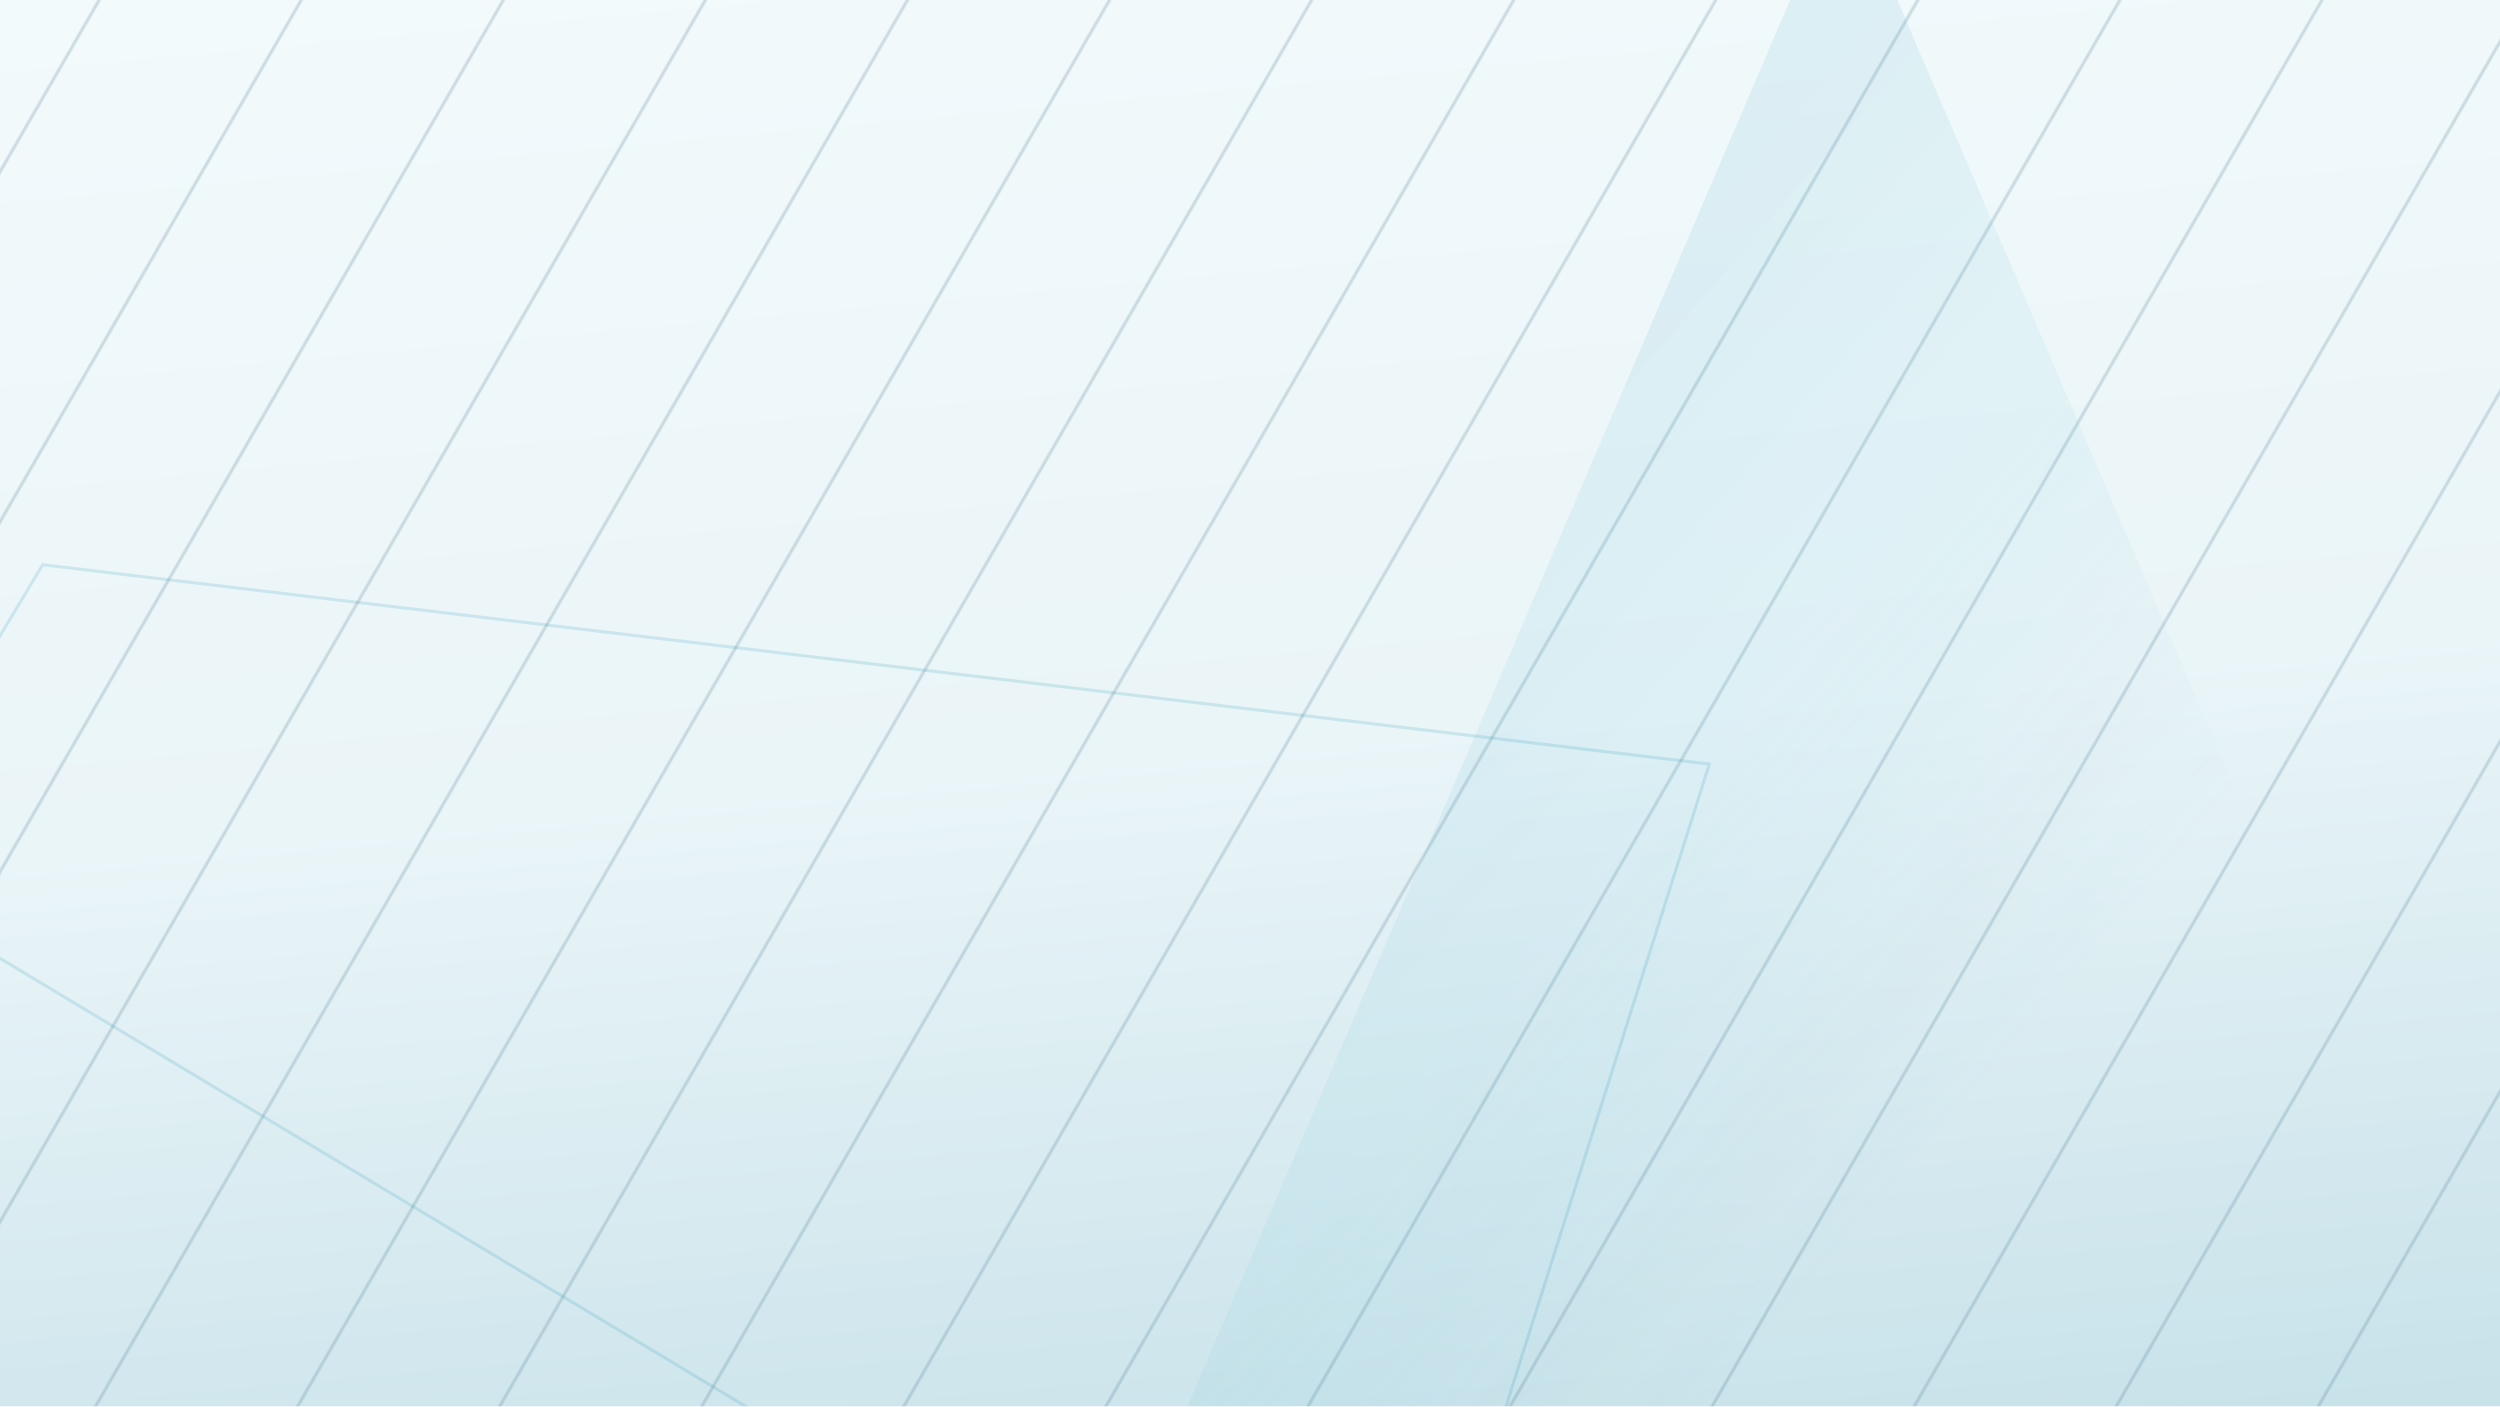
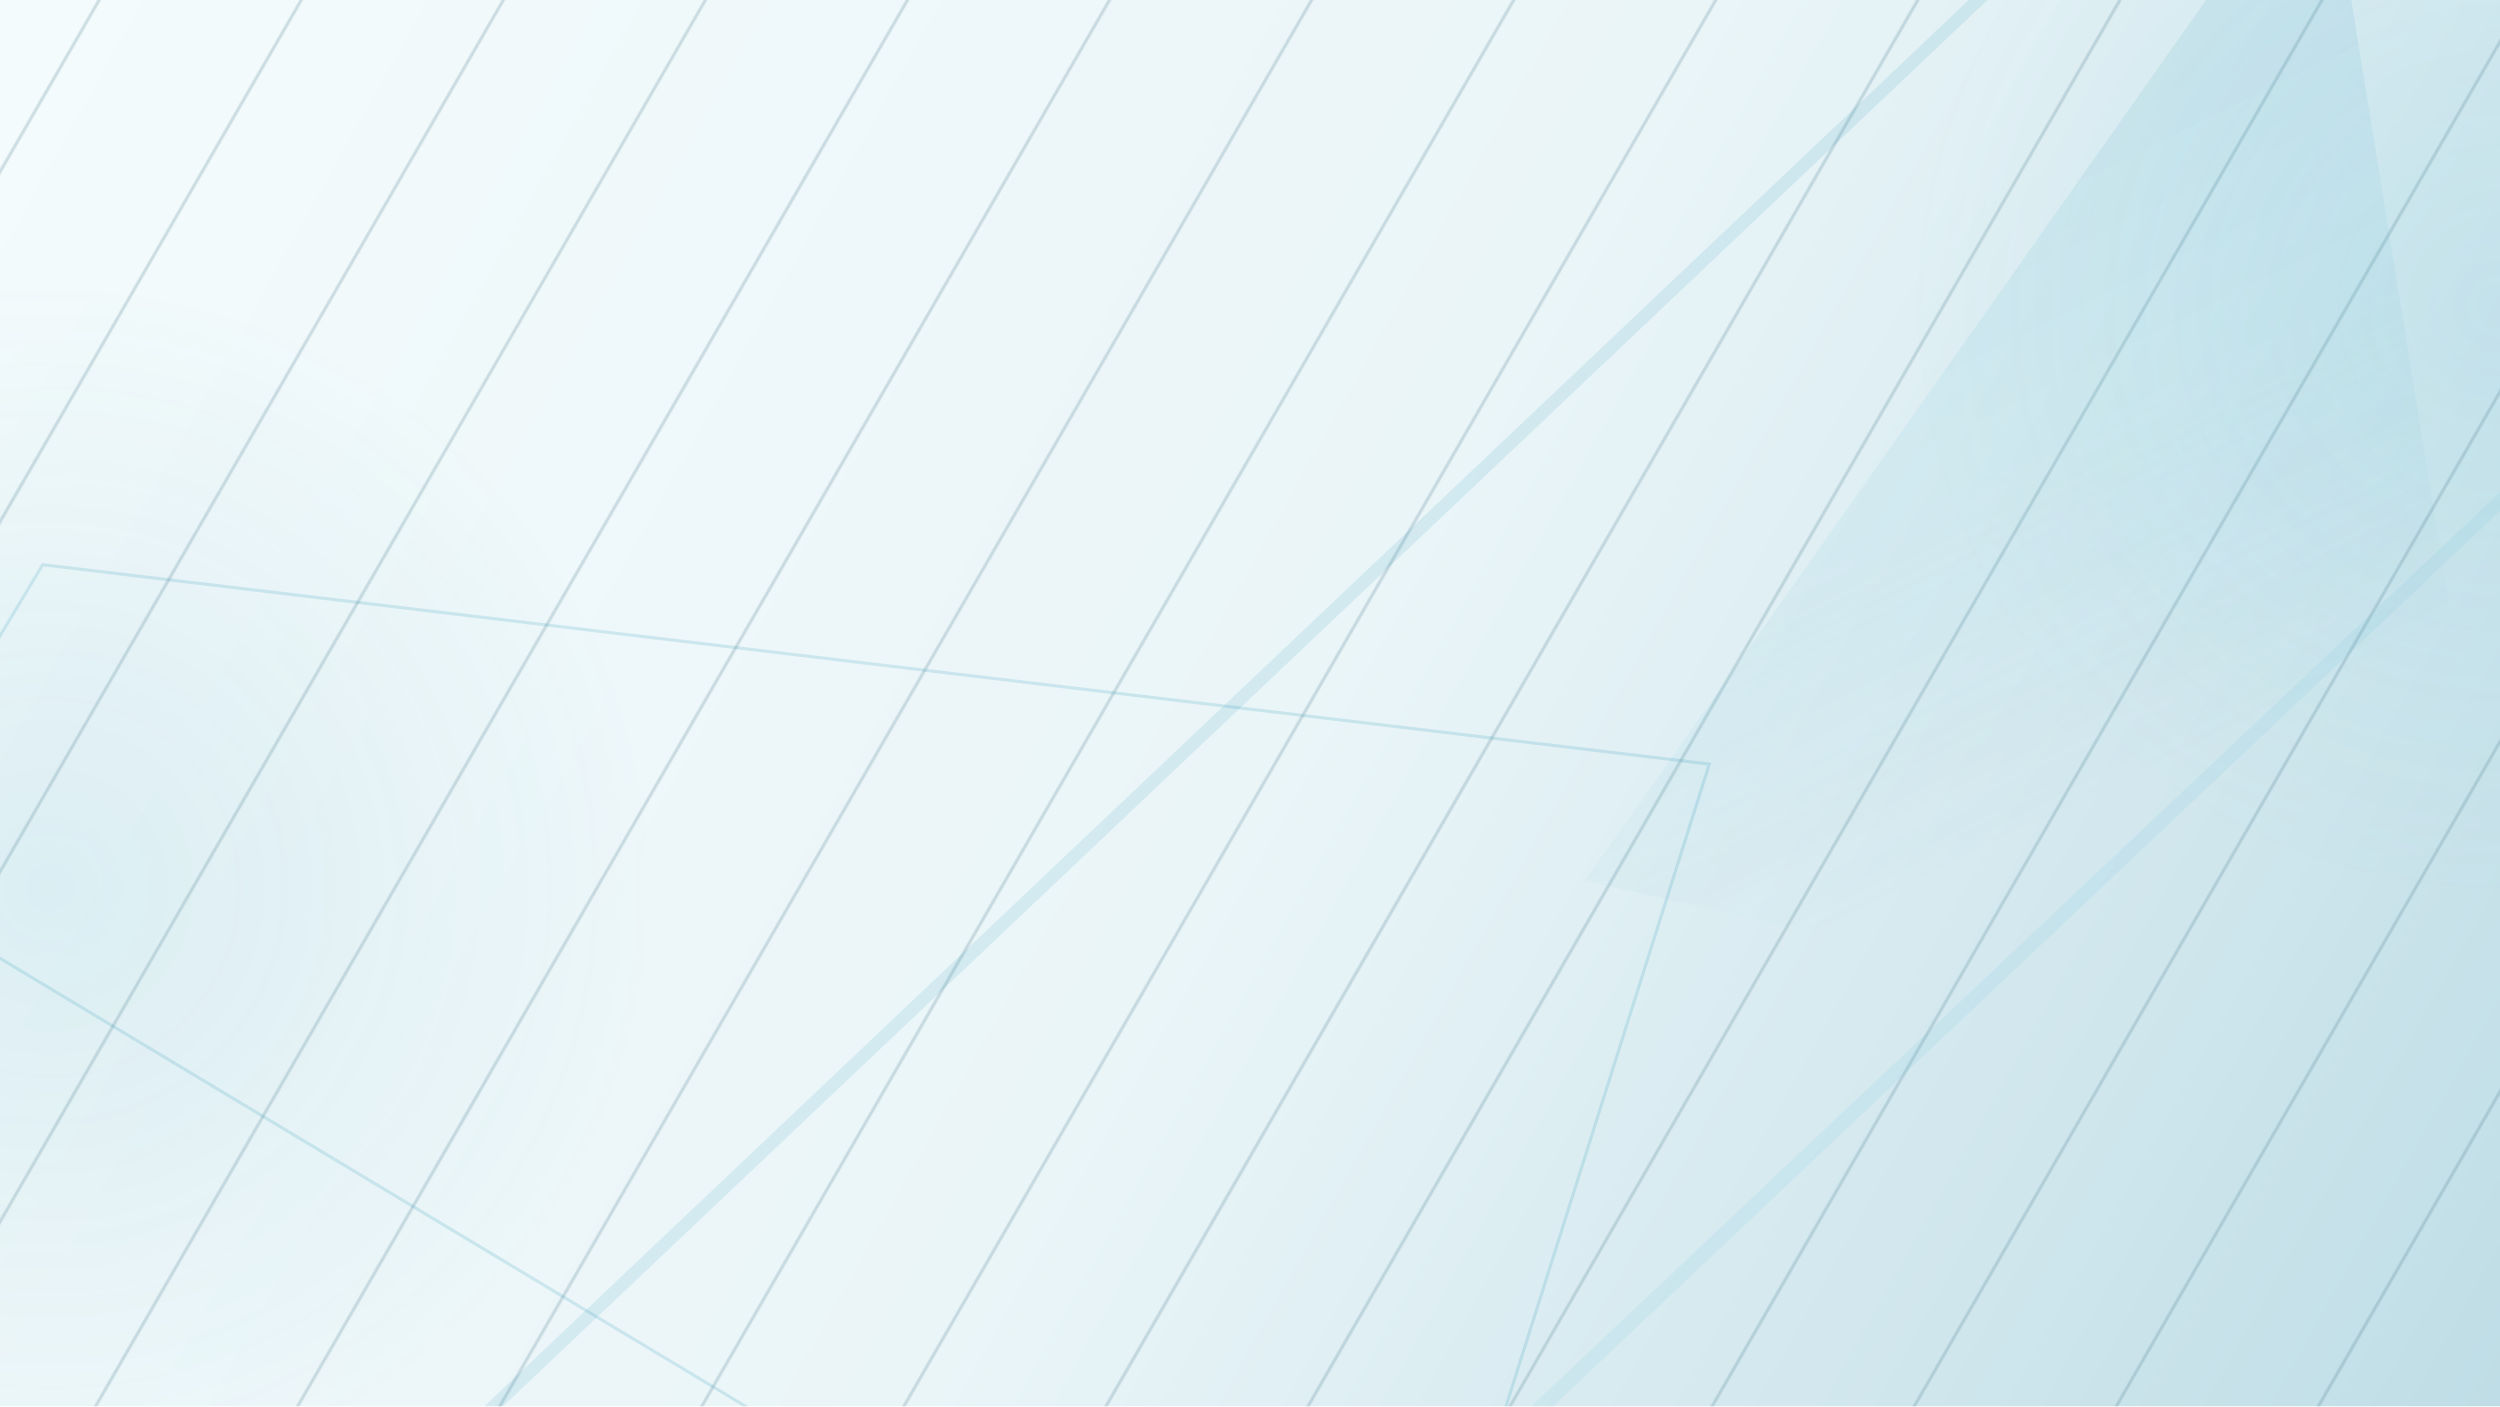
<svg xmlns="http://www.w3.org/2000/svg" viewBox="0 0 1600 900" preserveAspectRatio="xMidYMid slice">
  <defs>
-     <linearGradient id="base" x1="0" y1="0" x2="1" y2="1" gradientTransform="rotate(35 .5 .5)">
+     <linearGradient id="base" gradientUnits="userSpaceOnUse" x1="0" y1="0" x2="1600" y2="900">
      <stop stop-color="#f4fbfc" />
      <stop offset=".52" stop-color="#eaf5f8" />
      <stop offset="1" stop-color="#bfdde6" />
    </linearGradient>
    <pattern id="ice-lines" width="112" height="112" patternUnits="userSpaceOnUse" patternTransform="rotate(30)">
-       <path d="M55 0v112" stroke="#45798b" stroke-opacity=".22" stroke-width="2" />
+       <path d="M55 0V112" stroke="#45798b" stroke-opacity=".22" stroke-width="2" />
    </pattern>
-     <linearGradient id="prism" x1="0" y1="0" x2="1" y2="1">
+     <linearGradient id="prism" gradientUnits="userSpaceOnUse" x1="1092" y1="-117" x2="1712" y2="643">
      <stop stop-color="#1689ad" stop-opacity="0" />
      <stop offset=".2" stop-color="#1689ad" stop-opacity=".13" />
      <stop offset=".48" stop-color="#55b9d3" stop-opacity=".1" />
      <stop offset=".7" stop-color="#1689ad" stop-opacity="0" />
+       <stop offset="1" stop-color="#1689ad" stop-opacity="0" />
    </linearGradient>
+     <radialGradient id="aurora-left" gradientUnits="userSpaceOnUse" cx="32" cy="568" r="390">
+       <stop stop-color="#1689ad" stop-opacity=".10" />
+       <stop offset="1" stop-color="#1689ad" stop-opacity="0" />
+     </radialGradient>
+     <radialGradient id="aurora-right" gradientUnits="userSpaceOnUse" cx="1600" cy="196" r="380">
+       <stop stop-color="#55b9d3" stop-opacity=".10" />
+       <stop offset="1" stop-color="#55b9d3" stop-opacity="0" />
+     </radialGradient>
  </defs>
  <rect width="1600" height="900" fill="url(#base)" />
+   <rect width="1600" height="900" fill="url(#aurora-left)" />
+   <rect width="1600" height="900" fill="url(#aurora-right)" />
  <rect width="1600" height="900" fill="url(#ice-lines)" />
-   <path d="M1180-80 1600 900H760Z" fill="url(#prism)" opacity=".85" />
+   <polygon points="1402,-117 1712,643 1092,643" fill="url(#prism)" opacity=".85" transform="rotate(13 1402 263)" />
+   <path d="M310 900 1260 0h12L322 900Z" fill="#1689ad" fill-opacity=".11" />
+   <path d="M980 900 1600 315v12L994 900Z" fill="#55b9d3" fill-opacity=".1" />
  <path d="M0 670 980 230 1140 900H0Z" fill="none" stroke="#1689ad" stroke-opacity=".16" stroke-width="2" transform="rotate(31 570 565)" />
</svg>
